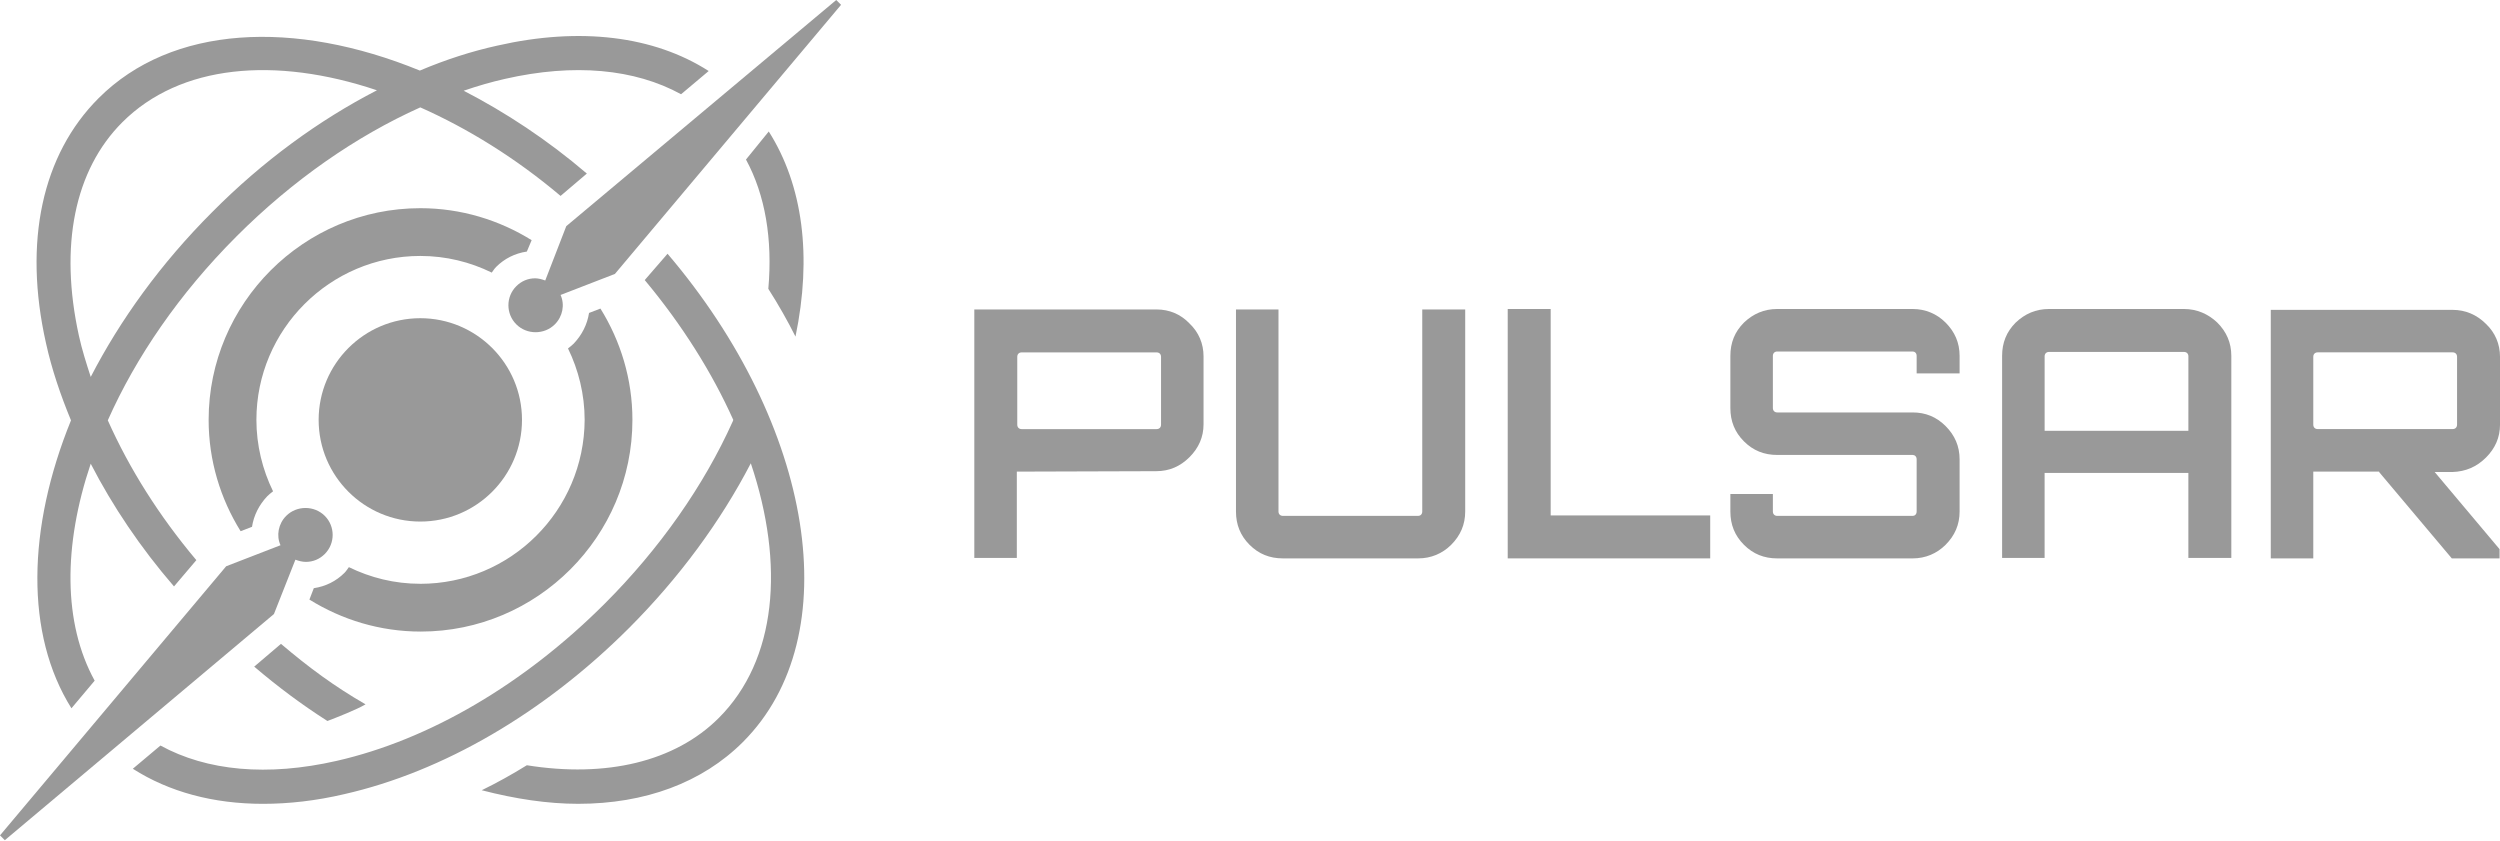
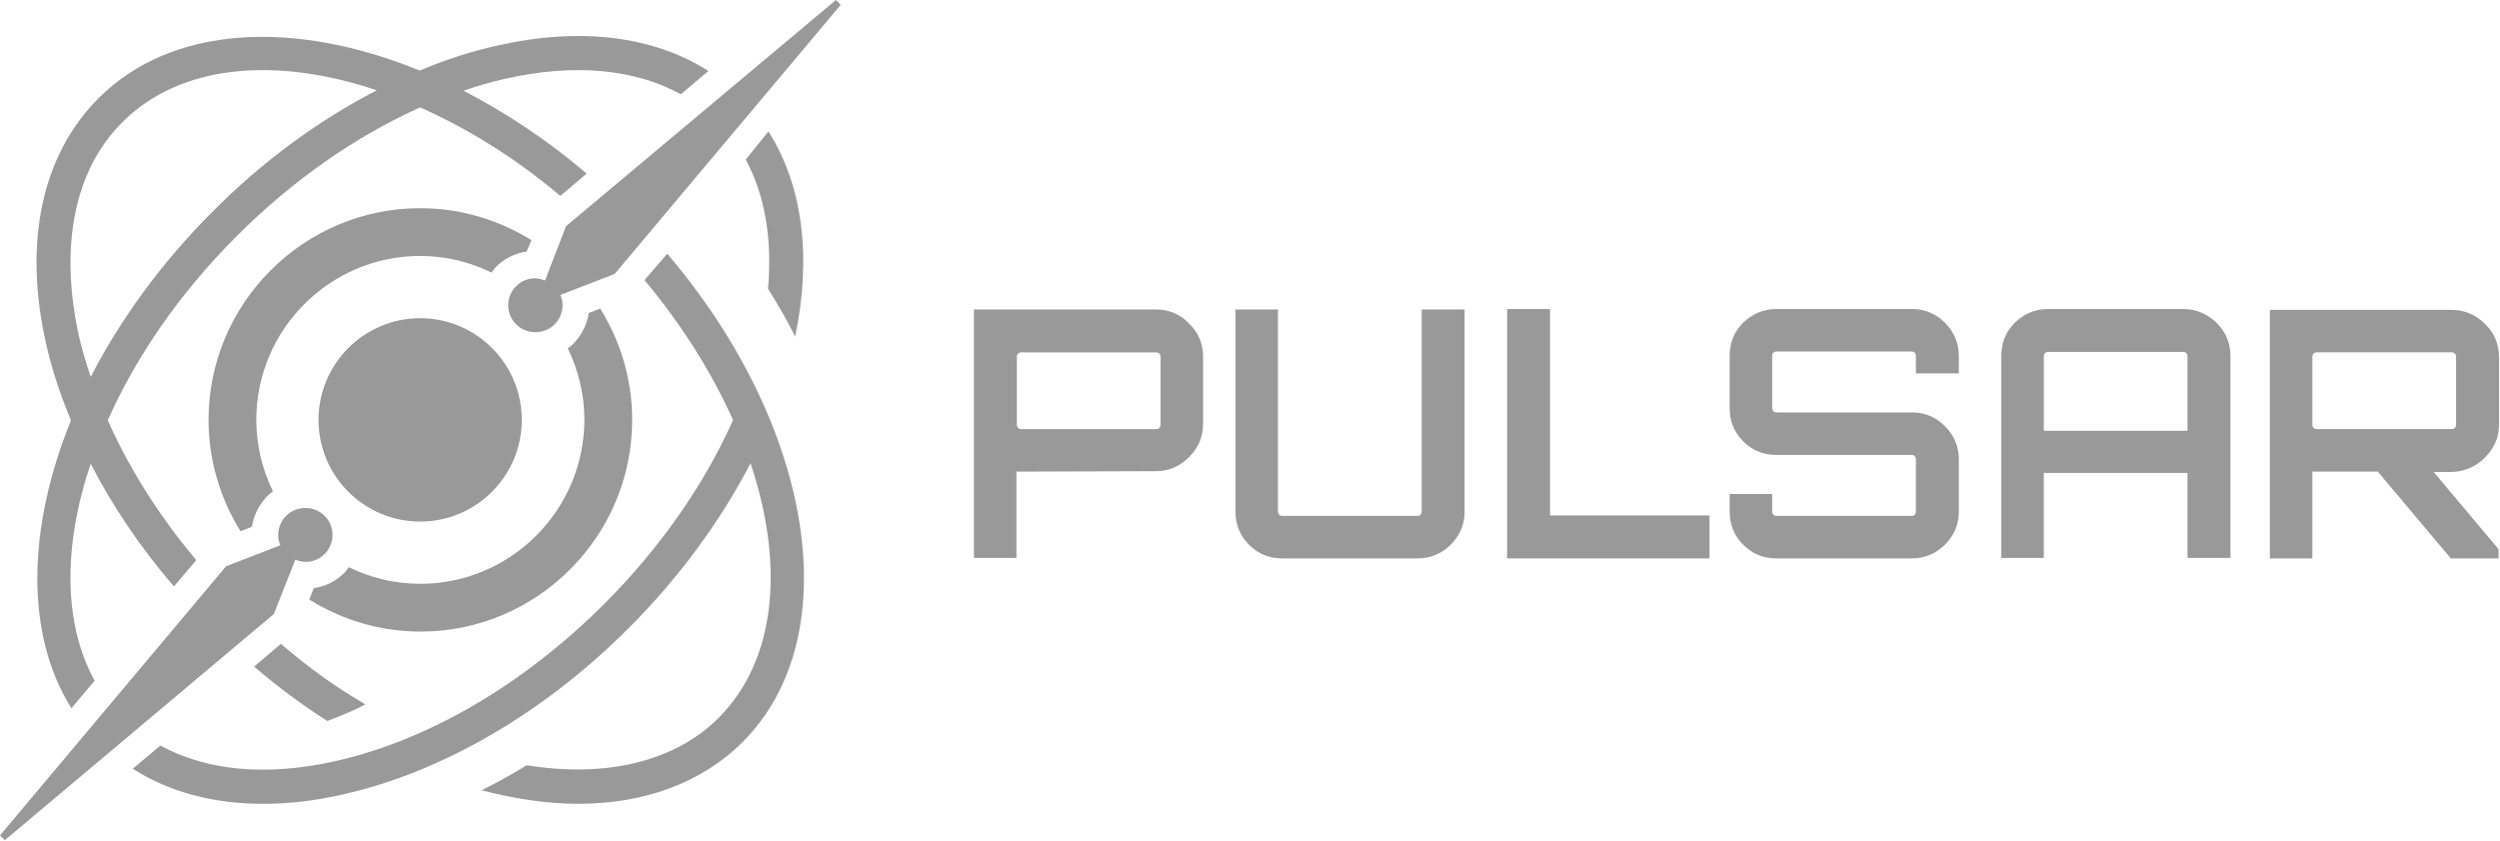
- <svg xmlns="http://www.w3.org/2000/svg" width="150.918mm" height="50.721mm" viewBox="0 0 150.918 50.721" version="1.1" id="svg1445">
+ <svg xmlns="http://www.w3.org/2000/svg" viewBox="0 0 150.918 50.721" version="1.1" id="svg1445">
  <defs id="defs1442">
    <style id="style909">
.class1 {
  fill:#999999;
}
</style>
  </defs>
  <g id="layer1" transform="translate(-43.20444,-65.41297)">
    <path class="st0 class1" d="m 68.578,84.622 c -3.387,0 -6.138,2.752 -6.138,6.138 0,3.387 2.752,6.138 6.138,6.138 3.387,0 6.138,-2.752 6.138,-6.138 0,-3.387 -2.752,-6.138 -6.138,-6.138 z" id="path42" style="stroke-width:0.265" />
    <path class="st0 class1" d="m 61.037,99.2 c 0.212,0.079 0.423,0.132 0.635,0.132 0.423,0 0.82,-0.159 1.138,-0.476 0.635,-0.635 0.635,-1.667 0,-2.302 -0.318,-0.318 -0.741,-0.476 -1.164,-0.476 -0.423,0 -0.847,0.159 -1.164,0.476 -0.476,0.476 -0.609,1.191 -0.344,1.773 l -3.281,1.27 -13.652,16.245 0.291,0.291 16.245,-13.652 z" id="path44" style="stroke-width:0.265" />
    <path class="st0 class1" d="m 58.55,105.656 c 1.429,1.217 2.884,2.302 4.419,3.281 0.556,-0.212 1.773,-0.688 2.302,-1.005 -1.879,-1.085 -3.387,-2.196 -5.106,-3.651 z" id="path46" style="stroke-width:0.265" />
    <path class="st0 class1" d="m 77.389,79.065 -1.27,3.281 c -0.212,-0.079 -0.423,-0.132 -0.609,-0.132 -0.423,0 -0.82,0.159 -1.138,0.476 -0.635,0.635 -0.635,1.667 0,2.302 0.318,0.318 0.741,0.476 1.164,0.476 0.423,0 0.847,-0.159 1.164,-0.476 0.476,-0.476 0.609,-1.191 0.344,-1.773 l 3.281,-1.27 13.652,-16.245 -0.291,-0.291 z" id="path48" style="stroke-width:0.265" />
    <path class="st0 class1" d="m 75.298,79.912 c -1.958,-1.217 -4.26,-1.931 -6.72,-1.931 -7.038,0 -12.779,5.741 -12.779,12.779 0,2.461 0.714,4.763 1.931,6.72 l 0.688,-0.265 c 0.106,-0.688 0.423,-1.323 0.926,-1.852 0.106,-0.106 0.212,-0.185 0.344,-0.291 -0.635,-1.296 -1.005,-2.778 -1.005,-4.313 0,-5.45 4.445,-9.895 9.895,-9.895 1.561,0 3.016,0.37 4.313,1.005 0.079,-0.106 0.159,-0.238 0.265,-0.344 0.503,-0.503 1.138,-0.82 1.852,-0.926 z" id="path50" style="stroke-width:0.265" />
    <path class="st0 class1" d="m 68.578,100.655 c -1.561,0 -3.016,-0.37 -4.313,-1.005 -0.079,0.106 -0.159,0.238 -0.265,0.344 -0.503,0.503 -1.138,0.82 -1.852,0.926 l -0.265,0.688 c 1.958,1.217 4.26,1.931 6.72,1.931 7.038,0 12.779,-5.741 12.779,-12.779 0,-2.461 -0.714,-4.763 -1.931,-6.72 l -0.688,0.265 c -0.106,0.688 -0.423,1.323 -0.926,1.852 -0.106,0.106 -0.212,0.185 -0.344,0.291 0.635,1.296 1.005,2.778 1.005,4.313 -0.026,5.477 -4.471,9.895 -9.922,9.895 z" id="path52" style="stroke-width:0.265" />
    <path class="st0 class1" d="m 47.491,90.787 c -2.646,6.509 -2.778,12.912 0.026,17.383 l 1.402,-1.667 c -1.905,-3.466 -1.905,-8.149 -0.238,-13.097 1.323,2.566 3.016,5.08 5.027,7.408 l 1.349,-1.587 c -2.249,-2.672 -4.048,-5.53 -5.345,-8.44 1.693,-3.81 4.313,-7.646 7.779,-11.113 3.387,-3.387 7.197,-6.032 11.086,-7.779 2.857,1.27 5.741,3.043 8.467,5.345 l 1.587,-1.349 c -2.381,-2.037 -4.921,-3.704 -7.435,-5.001 0.847,-0.291 1.667,-0.529 2.487,-0.714 4.18,-0.953 7.832,-0.609 10.636,0.926 l 1.667,-1.402 c -3.307,-2.117 -7.752,-2.672 -12.753,-1.535 -1.561,0.344 -3.122,0.847 -4.683,1.508 -7.567,-3.096 -14.975,-2.752 -19.394,1.667 -3.413,3.413 -4.551,8.678 -3.175,14.79 0.344,1.561 0.873,3.122 1.508,4.657 z m 3.096,-17.992 c 3.493,-3.493 9.234,-3.995 15.372,-1.931 -3.493,1.799 -6.906,4.286 -9.948,7.355 -3.096,3.096 -5.556,6.509 -7.329,9.948 -0.265,-0.82 -0.529,-1.64 -0.714,-2.487 -1.191,-5.424 -0.265,-10.001 2.619,-12.885 z" id="path54" style="stroke-width:0.265" />
    <path class="st0 class1" d="m 82.125,82.32 c 2.275,2.725 4.075,5.609 5.345,8.44 l -0.026,0.079 c -1.746,3.889 -4.419,7.699 -7.726,11.007 -4.868,4.868 -10.61,8.229 -16.192,9.499 -4.18,0.953 -7.832,0.609 -10.636,-0.926 l -1.667,1.402 c 2.196,1.402 4.868,2.117 7.858,2.117 1.561,0 3.201,-0.185 4.895,-0.582 5.953,-1.349 12.065,-4.895 17.198,-10.028 3.016,-3.016 5.53,-6.429 7.355,-9.948 2.064,6.138 1.561,11.88 -1.931,15.372 -2.646,2.646 -6.8,3.625 -11.589,2.857 -0.9,0.556 -1.799,1.058 -2.725,1.508 2.037,0.529 3.995,0.82 5.821,0.82 4.022,0 7.488,-1.27 9.948,-3.731 6.403,-6.403 4.26,-19.129 -4.551,-29.475 z" id="path56" style="stroke-width:0.265" />
    <path class="st0 class1" d="m 88.237,75.044 c 1.164,2.143 1.614,4.815 1.349,7.805 0.609,0.953 1.164,1.931 1.64,2.884 1.005,-4.842 0.45,-9.128 -1.614,-12.383 z" id="path58" style="stroke-width:0.265" />
    <path class="st0 class1" d="m 113.028,84.093 h -11.007 v 15.002 h 2.566 v -5.212 h 0.185 l 8.229,-0.026 c 0.794,0 1.455,-0.291 2.011,-0.847 0.556,-0.556 0.847,-1.217 0.847,-1.984 v -4.101 c 0,-0.767 -0.291,-1.455 -0.847,-1.984 -0.529,-0.556 -1.217,-0.847 -1.984,-0.847 z m 0.265,6.959 c 0,0.159 -0.106,0.265 -0.265,0.265 h -8.149 c -0.159,0 -0.265,-0.106 -0.265,-0.265 v -4.101 c 0,-0.159 0.106,-0.265 0.265,-0.265 h 8.149 c 0.159,0 0.265,0.106 0.265,0.265 z" id="path60" style="stroke-width:0.265" />
    <path class="st0 class1" d="m 129.062,96.29 c 0,0.185 -0.132,0.265 -0.238,0.265 h -8.176 c -0.159,0 -0.265,-0.106 -0.265,-0.265 v -12.197 h -2.566 v 12.197 c 0,0.794 0.265,1.455 0.82,2.011 0.556,0.556 1.217,0.82 2.011,0.82 h 8.176 c 0.767,0 1.455,-0.291 1.984,-0.82 0.556,-0.556 0.847,-1.217 0.847,-2.011 v -12.197 h -2.593 z" id="path62" style="stroke-width:0.265" />
    <polygon class="st0 class1" points="-307.4,-4970.9 -307.4,-4980.7 -343.8,-4980.7 -343.8,-5027.8 -353.6,-5027.8 -353.6,-4970.9 " id="polygon64" transform="matrix(0.2645833,0,0,0.2645833,227.7778,1414.338)" />
    <path class="st0 class1" d="m 158.669,84.066 h -8.176 c -0.794,0 -1.455,0.291 -2.011,0.82 -0.556,0.556 -0.82,1.217 -0.82,2.011 v 3.149 c 0,0.794 0.265,1.455 0.82,2.011 0.556,0.556 1.217,0.82 2.011,0.82 h 8.176 c 0.106,0 0.238,0.079 0.238,0.265 v 3.149 c 0,0.185 -0.132,0.265 -0.238,0.265 h -8.176 c -0.159,0 -0.265,-0.106 -0.265,-0.265 v -1.058 h -2.566 v 1.058 c 0,0.794 0.265,1.455 0.82,2.011 0.556,0.556 1.217,0.82 2.011,0.82 h 8.176 c 0.767,0 1.455,-0.291 1.984,-0.82 0.556,-0.556 0.847,-1.217 0.847,-2.011 v -3.149 c 0,-0.794 -0.291,-1.455 -0.847,-2.011 -0.556,-0.556 -1.217,-0.82 -1.984,-0.82 h -8.176 c -0.159,0 -0.265,-0.106 -0.265,-0.265 v -3.149 c 0,-0.159 0.106,-0.265 0.265,-0.265 h 8.176 c 0.106,0 0.238,0.079 0.238,0.265 v 1.058 h 2.593 v -1.058 c 0,-0.794 -0.291,-1.455 -0.847,-2.011 -0.529,-0.529 -1.217,-0.82 -1.984,-0.82 z" id="path66" style="stroke-width:0.265" />
    <path class="st0 class1" d="m 175.046,84.066 h -8.149 c -0.794,0 -1.455,0.291 -2.011,0.82 -0.556,0.556 -0.82,1.217 -0.82,2.011 v 12.197 h 2.566 v -5.133 h 8.678 v 5.133 h 2.593 v -12.197 c 0,-0.794 -0.291,-1.455 -0.847,-2.011 -0.556,-0.529 -1.244,-0.82 -2.011,-0.82 z m 0.265,7.355 h -8.678 v -4.498 c 0,-0.159 0.106,-0.265 0.265,-0.265 h 8.149 c 0.159,0 0.265,0.106 0.265,0.265 z" id="path68" style="stroke-width:0.265" />
    <path class="st0 class1" d="m 193.276,93.035 c 0.556,-0.556 0.847,-1.217 0.847,-1.984 v -4.101 c 0,-0.767 -0.291,-1.455 -0.847,-1.984 -0.556,-0.556 -1.244,-0.847 -2.011,-0.847 h -10.98 v 15.002 h 2.566 v -5.239 h 3.969 l 0.026,0.053 4.366,5.186 h 2.884 v -0.556 l -3.916,-4.657 h 1.058 c 0.82,-0.026 1.482,-0.318 2.037,-0.873 z m -10.16,-1.72 c -0.159,0 -0.265,-0.106 -0.265,-0.265 v -4.101 c 0,-0.159 0.106,-0.265 0.265,-0.265 h 8.149 c 0.159,0 0.265,0.106 0.265,0.265 v 4.101 c 0,0.159 -0.106,0.265 -0.265,0.265 z" id="path70" style="stroke-width:0.265" />
  </g>
</svg>
